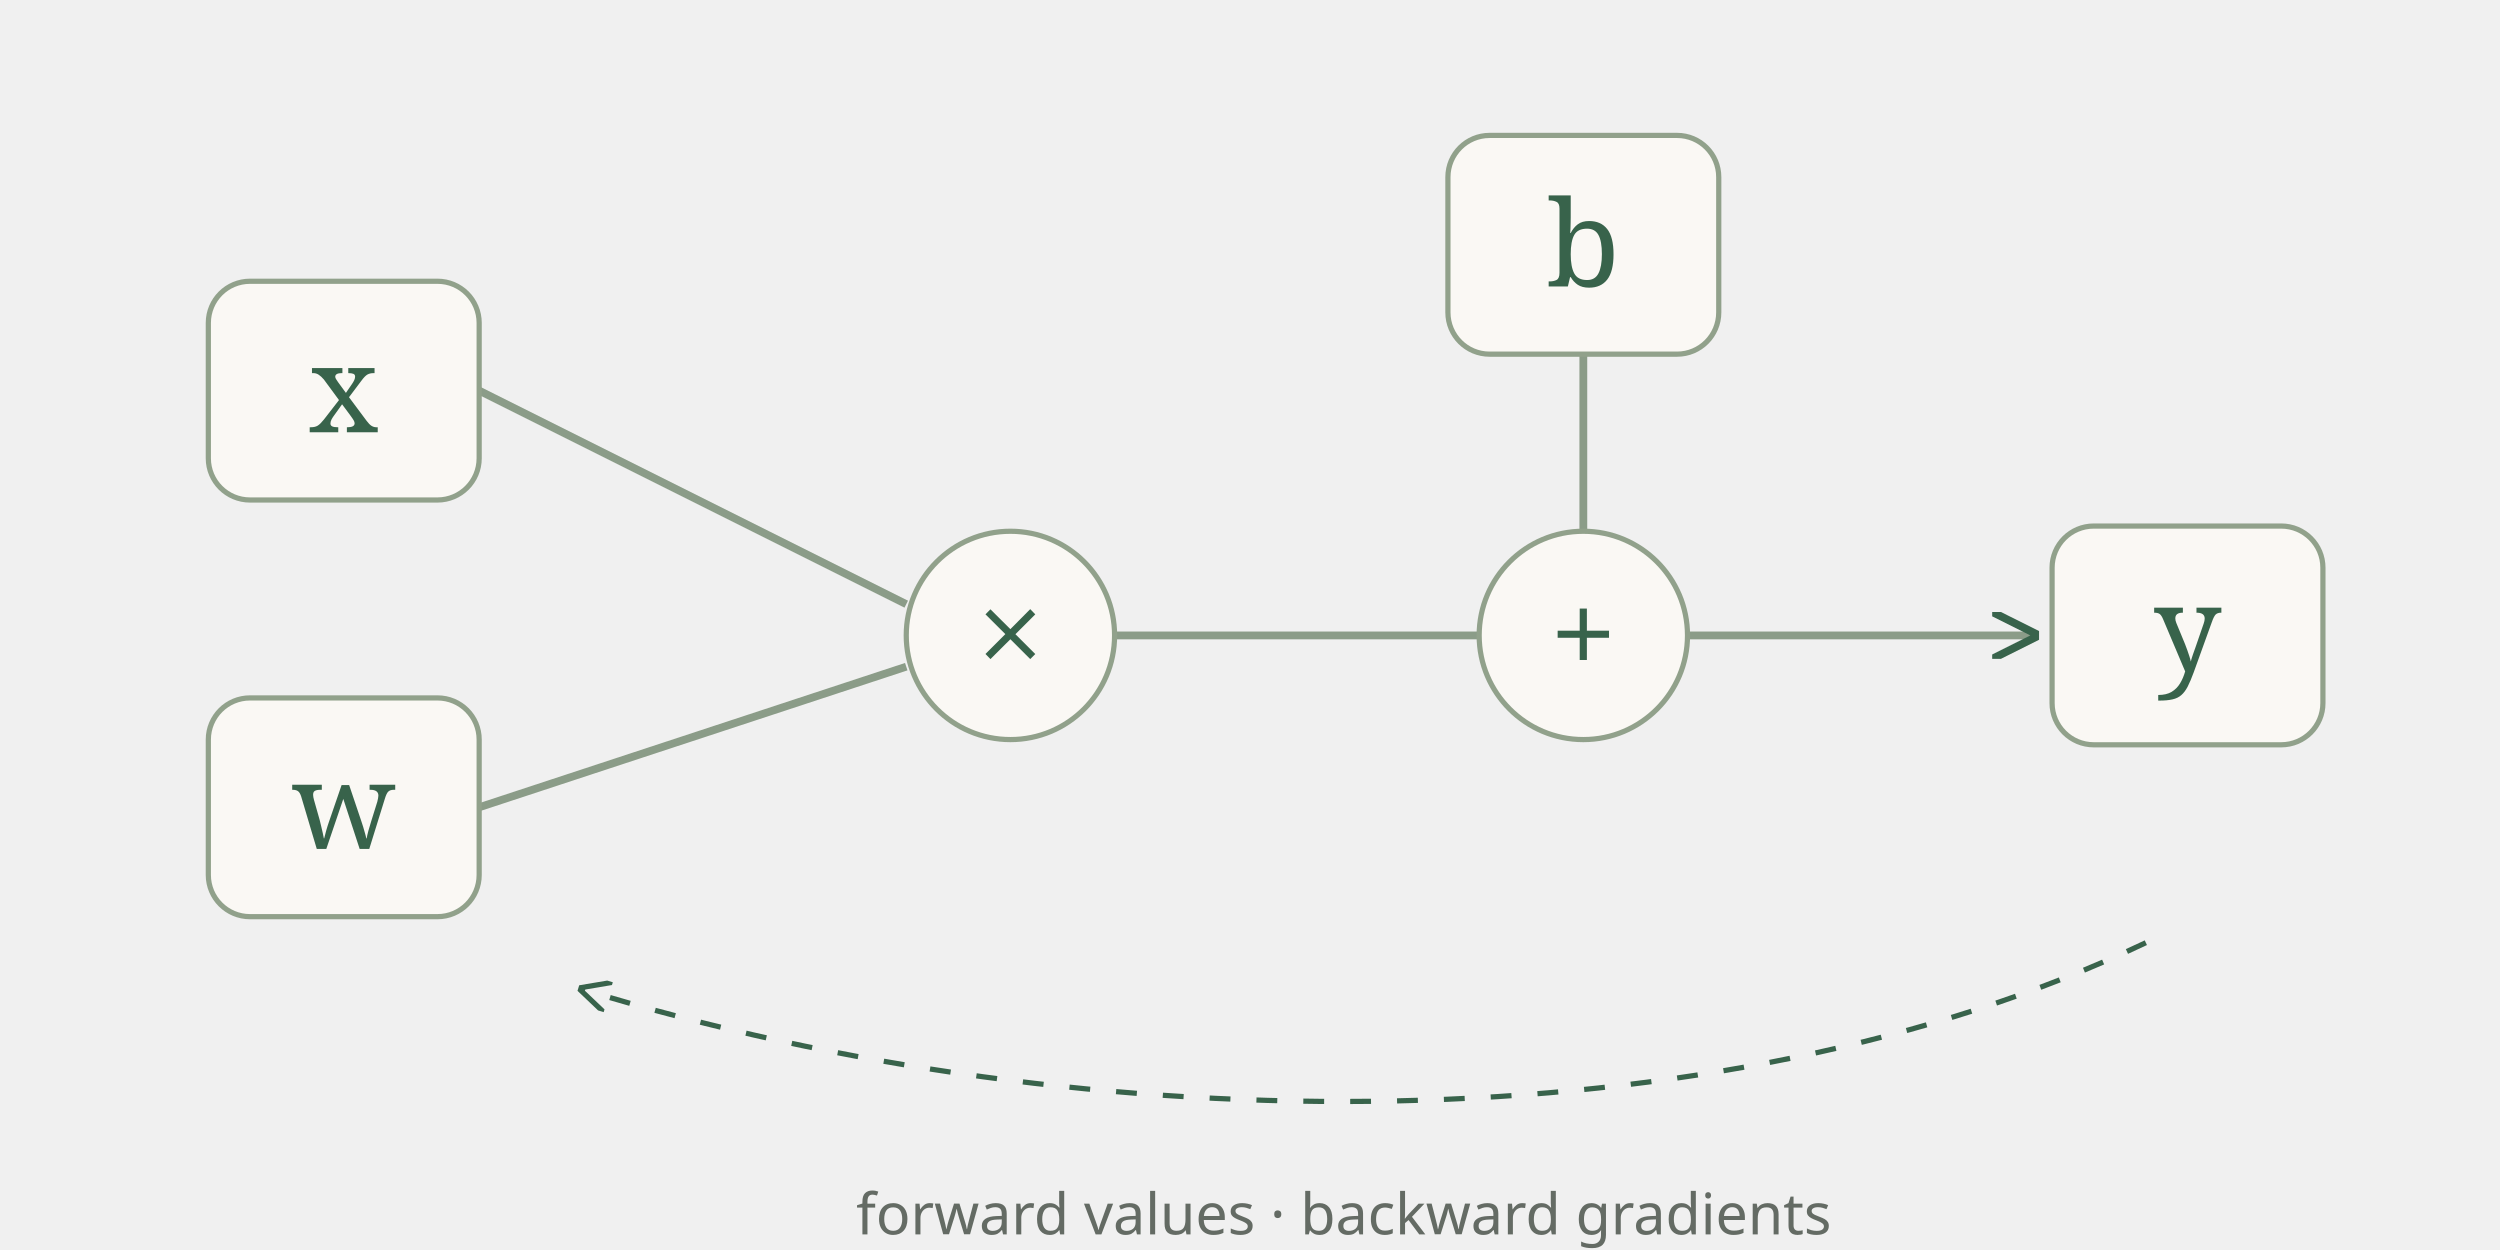
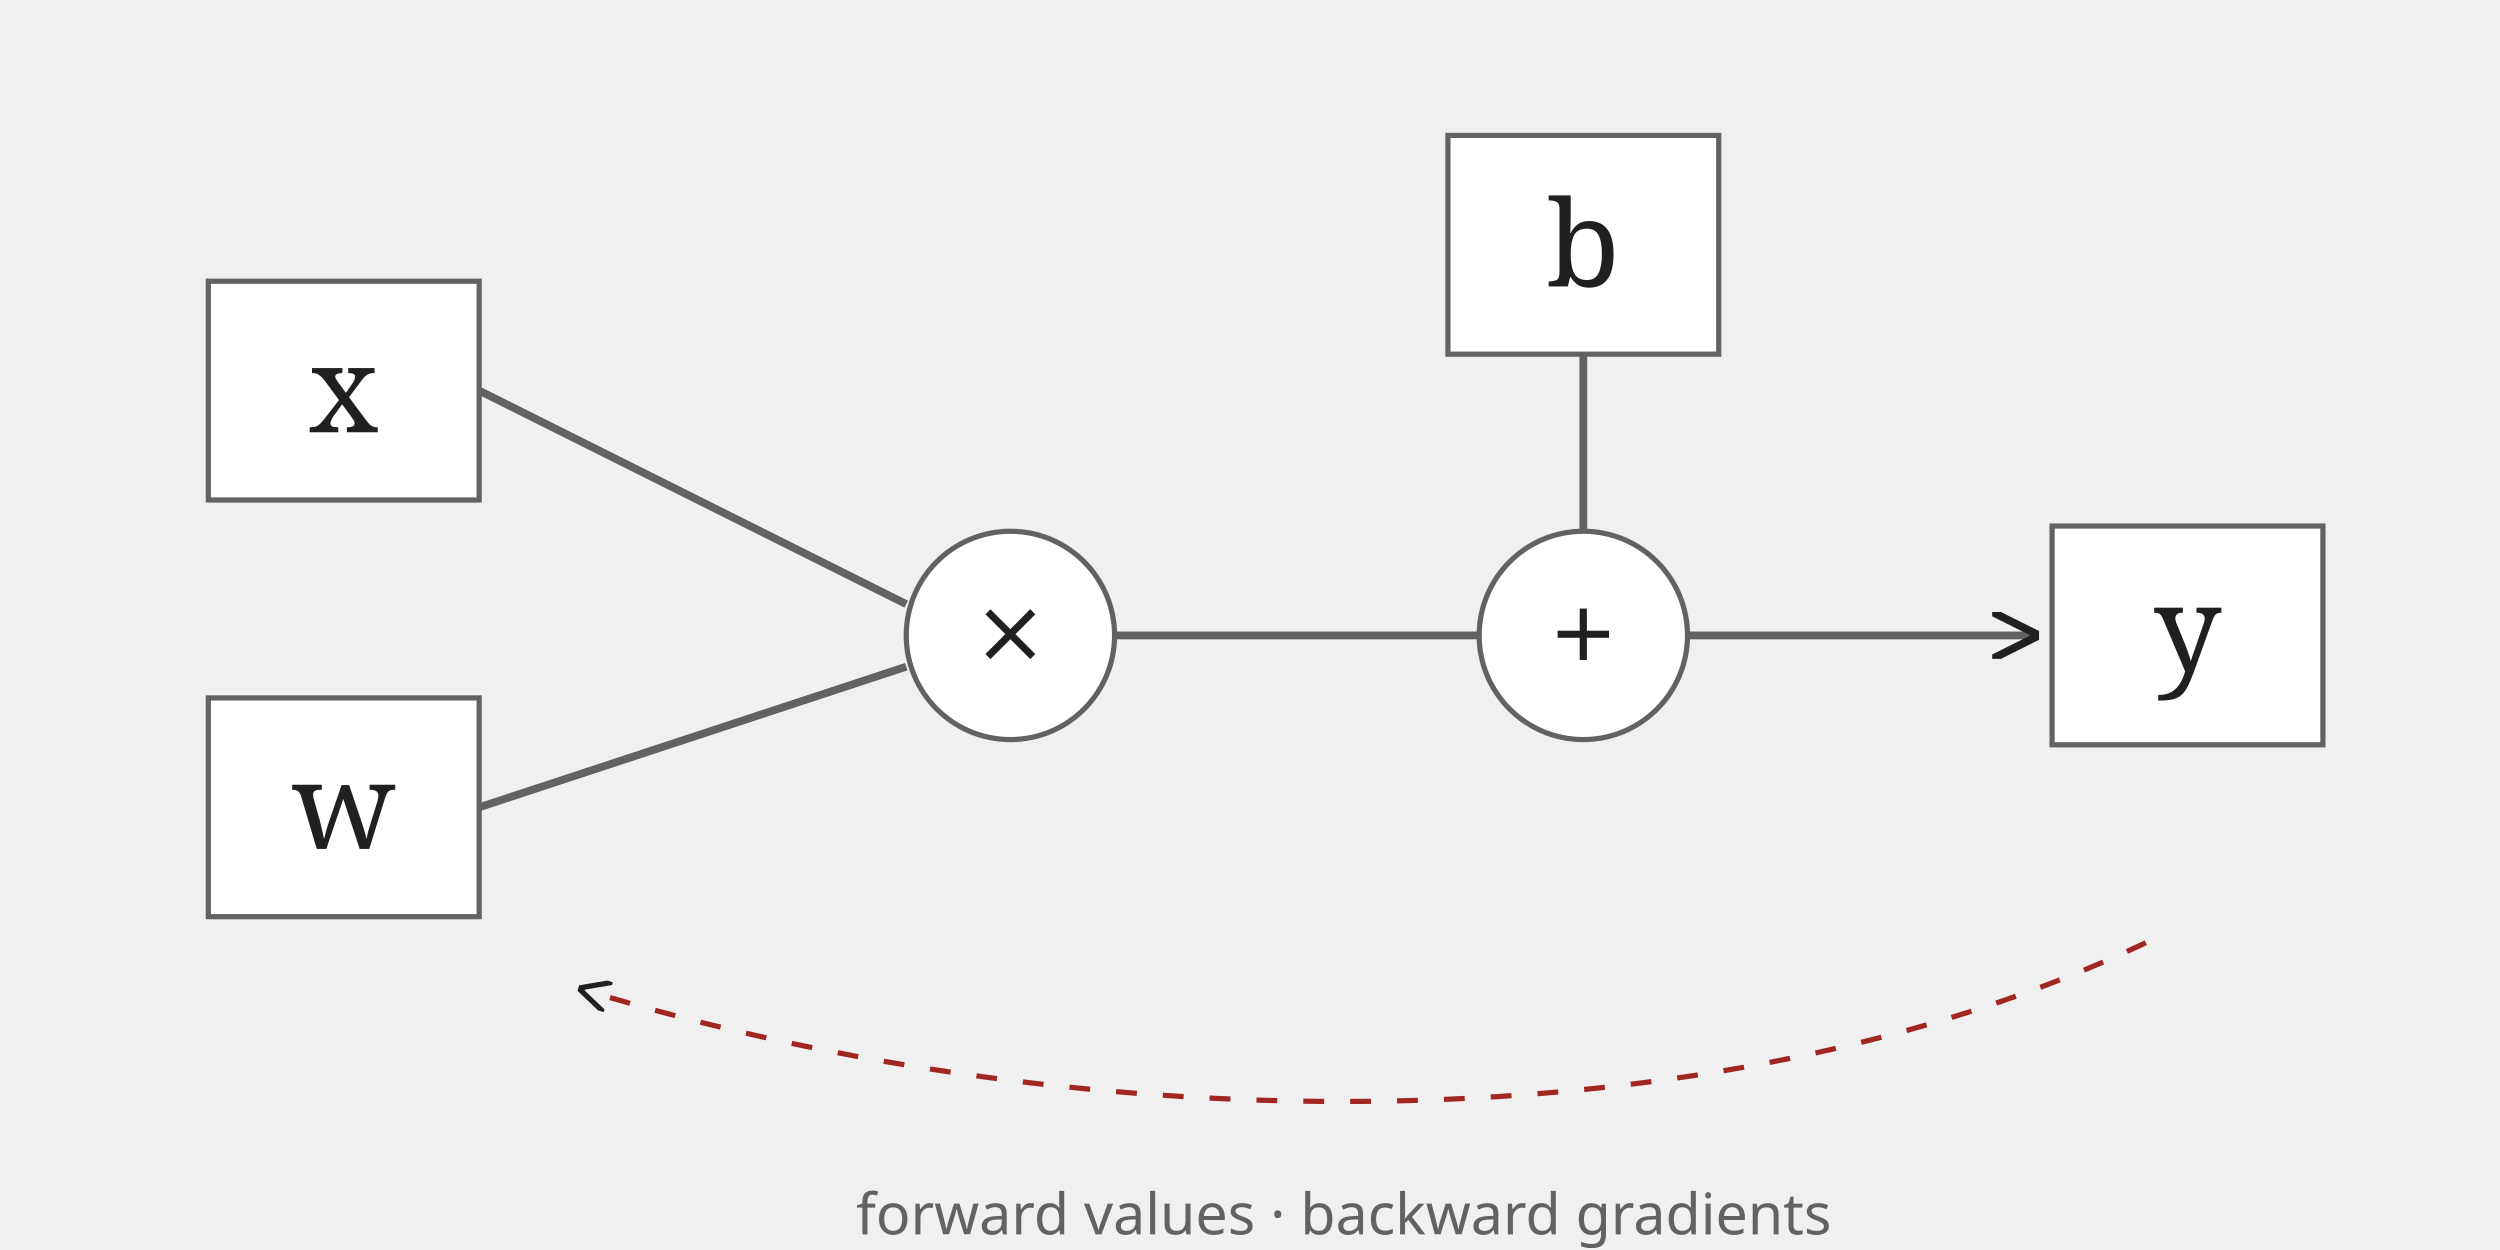
<svg xmlns="http://www.w3.org/2000/svg" viewBox="0 0 480 240">
  <defs>
    <marker id="a" markerWidth="6" markerHeight="6" refX="5" refY="3" orient="auto">
-       <path d="M0 0L6 3L0 6" fill="none" stroke="#38634b" />
+       <path d="M0 0L6 3L0 6" fill="none" stroke="#202020" />
    </marker>
  </defs>
-   <g fill="none" stroke="#8b9c88" stroke-width="1.5" marker-end="url(#a)">
+   <g fill="none" stroke="#626262" stroke-width="1.5" marker-end="url(#a)">
    <path d="M92 75L174 116M92 155L174 128M214 122H284M304 68V102M324 122H390" />
  </g>
-   <g fill="#faf8f4" stroke="#91a18b">
-     <rect x="40" y="54" width="52" height="42" rx="8" />
-     <rect x="40" y="134" width="52" height="42" rx="8" />
+   <g fill="#ffffff" stroke="#626262">
+     <rect x="40" y="54" width="52" height="42" rx="0" />
+     <rect x="40" y="134" width="52" height="42" rx="0" />
    <circle cx="194" cy="122" r="20" />
-     <rect x="278" y="26" width="52" height="42" rx="8" />
+     <rect x="278" y="26" width="52" height="42" rx="0" />
    <circle cx="304" cy="122" r="20" />
-     <rect x="394" y="101" width="52" height="42" rx="8" />
+     <rect x="394" y="101" width="52" height="42" rx="0" />
  </g>
-   <g fill="#38634b" font-family="Georgia,serif" font-size="23" text-anchor="middle">
+   <g fill="#202020" font-family="Georgia,serif" font-size="23" text-anchor="middle">
    <text x="66" y="83">x</text>
    <text x="66" y="163">w</text>
    <text x="194" y="130">×</text>
    <text x="304" y="55">b</text>
    <text x="304" y="130">+</text>
    <text x="420" y="129">y</text>
  </g>
-   <path d="M412 181C330 220 210 220 112 190" fill="none" stroke="#38634b" stroke-dasharray="4 5" marker-end="url(#a)" />
-   <text x="258" y="237" text-anchor="middle" fill="#646b64" font-family="sans-serif" font-size="11">forward values · backward gradients</text>
+   <path d="M412 181C330 220 210 220 112 190" fill="none" stroke="#a12622" stroke-dasharray="4 5" marker-end="url(#a)" />
+   <text x="258" y="237" text-anchor="middle" fill="#626262" font-family="sans-serif" font-size="11">forward values · backward gradients</text>
</svg>
